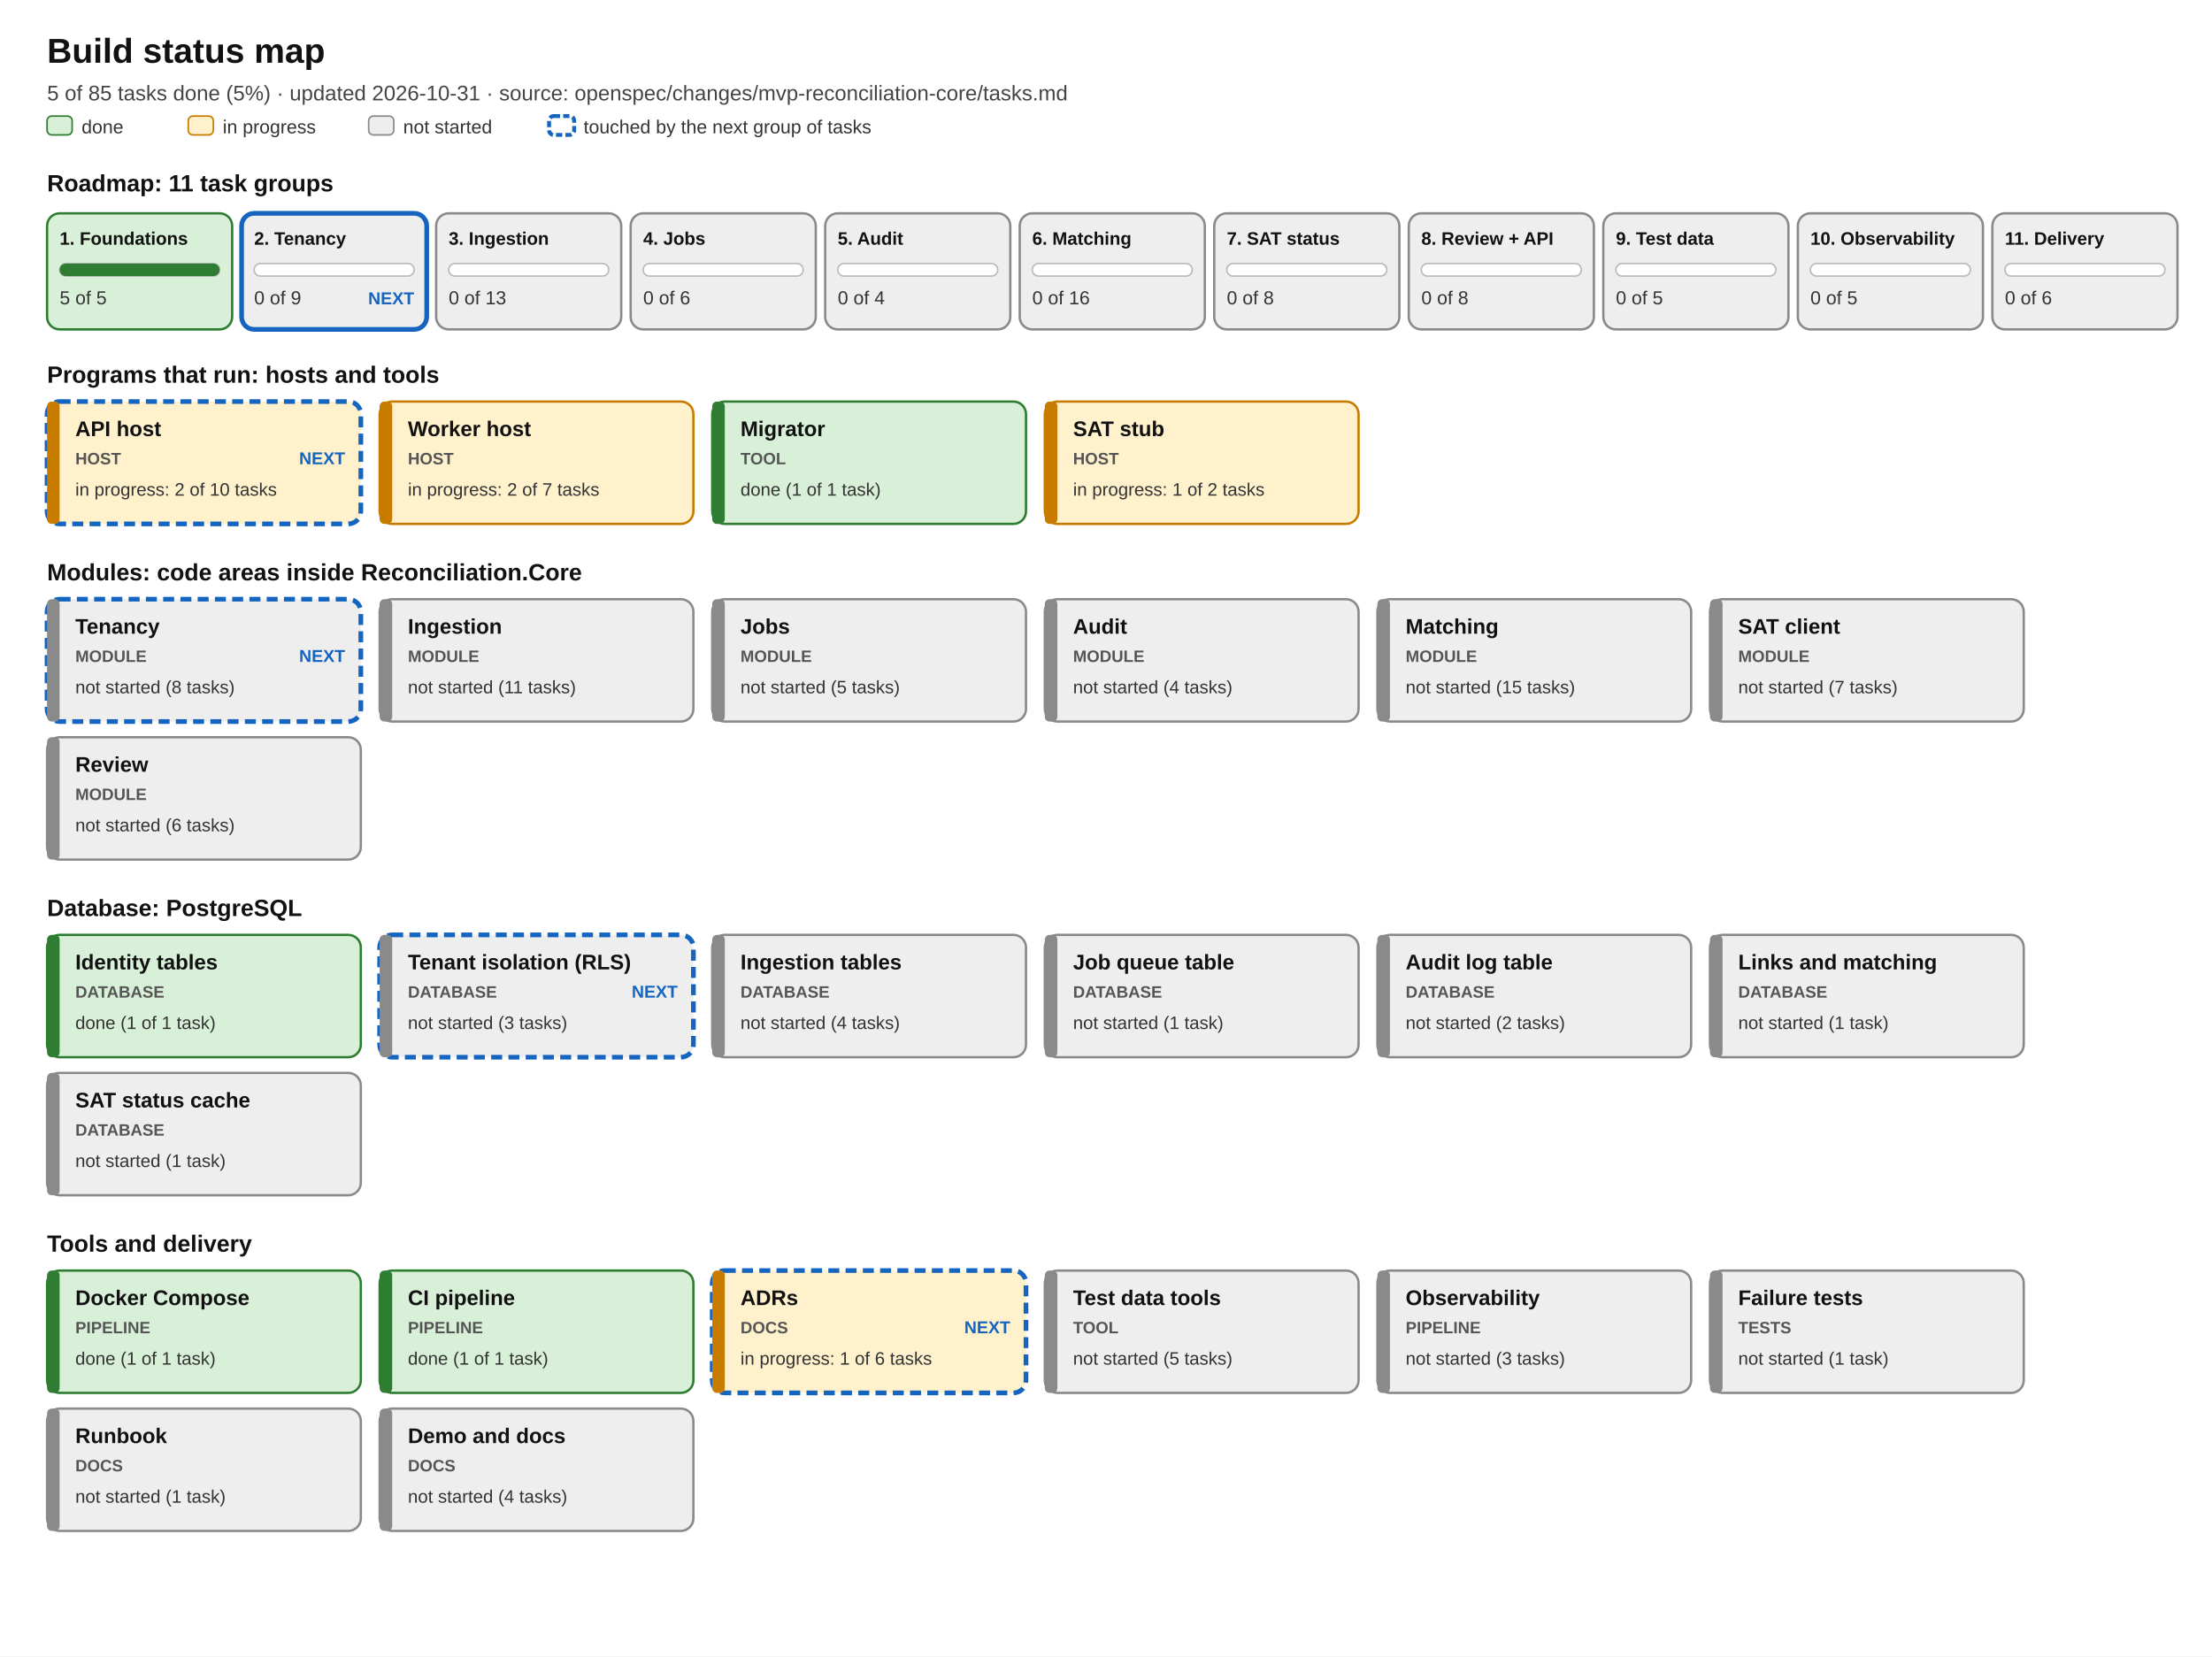
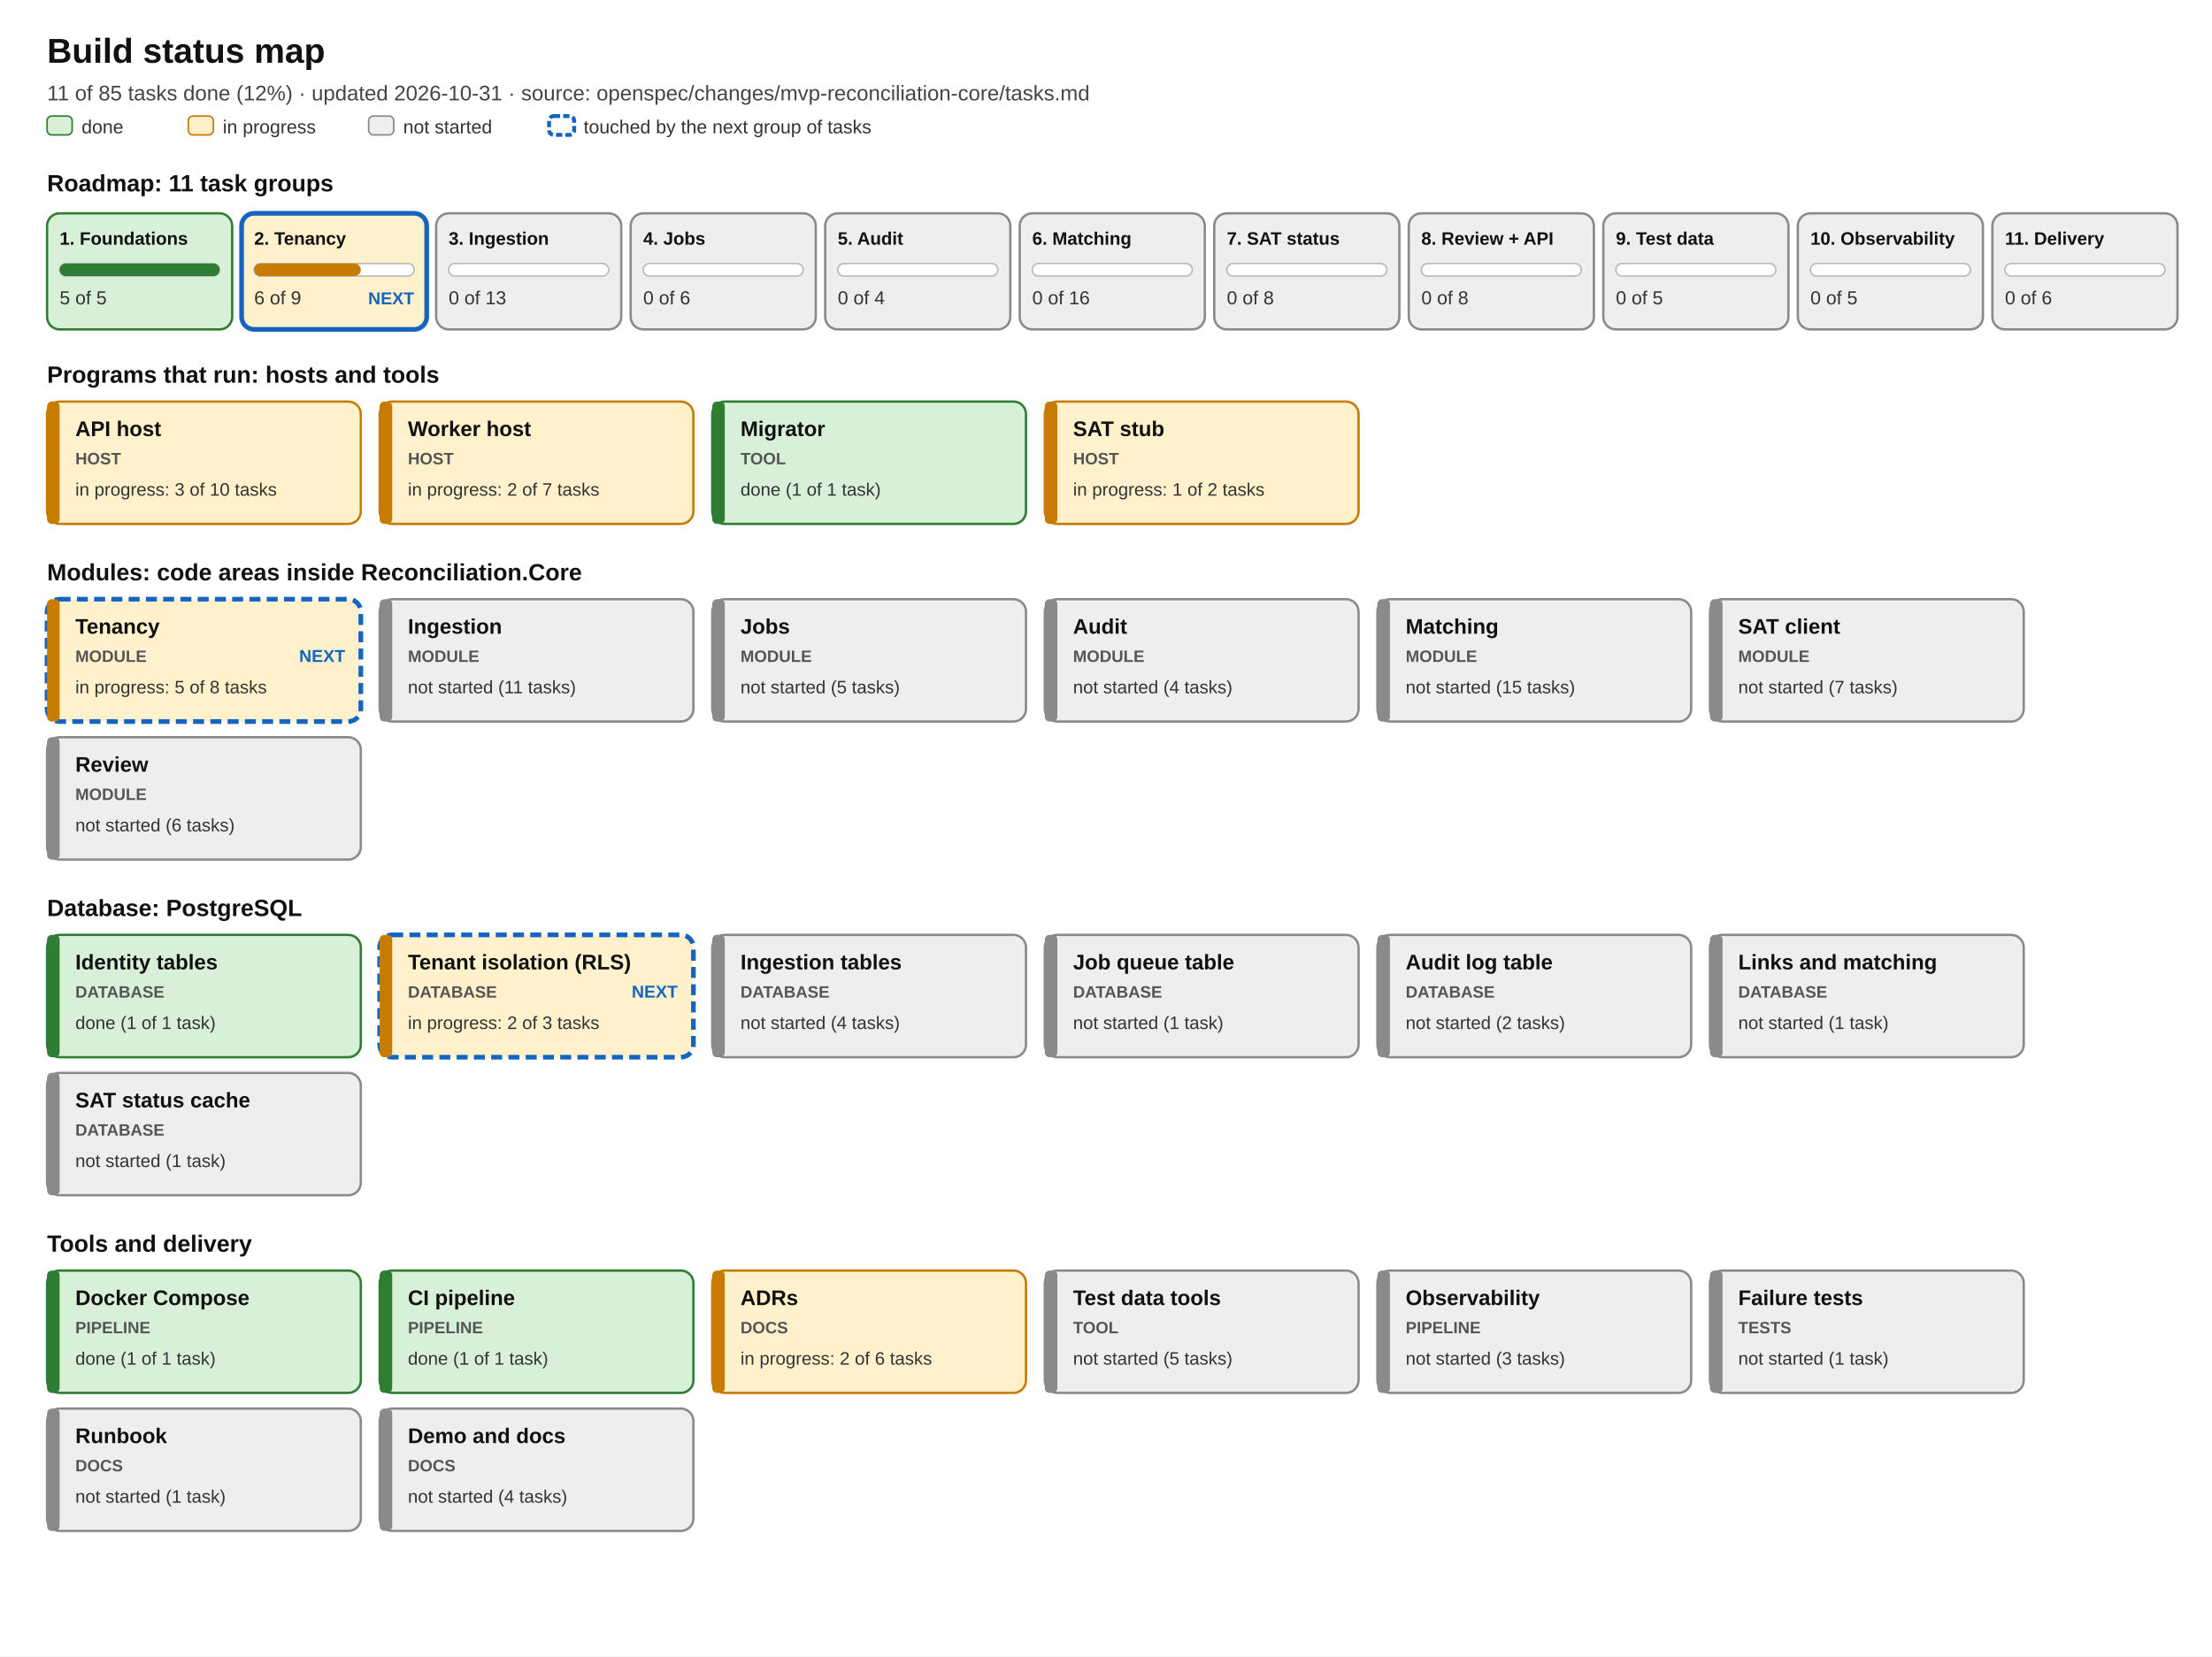
<svg xmlns="http://www.w3.org/2000/svg" width="1410" height="1056" viewBox="0 0 1410 1056" font-family="Liberation Sans, Arial, sans-serif">
  <rect width="1410" height="1056" fill="#fff" />
  <text x="30" y="40" font-size="22" font-weight="bold" fill="#111">Build status map</text>
-   <text x="30" y="64" font-size="13.5" fill="#444">5 of 85 tasks done (5%) · updated 2026-10-31 · source: openspec/changes/mvp-reconciliation-core/tasks.md</text>
+   <text x="30" y="64" font-size="13.5" fill="#444">11 of 85 tasks done (12%) · updated 2026-10-31 · source: openspec/changes/mvp-reconciliation-core/tasks.md</text>
  <rect x="30" y="74" width="16" height="12" rx="3" fill="#d8f0d8" stroke="#2e7d32" />
  <text x="52" y="85" font-size="12" fill="#333">done</text>
  <rect x="120" y="74" width="16" height="12" rx="3" fill="#fff1cc" stroke="#c77c00" />
  <text x="142" y="85" font-size="12" fill="#333">in progress</text>
  <rect x="235" y="74" width="16" height="12" rx="3" fill="#eeeeee" stroke="#8a8a8a" />
  <text x="257" y="85" font-size="12" fill="#333">not started</text>
  <rect x="350" y="74" width="16" height="12" rx="3" fill="#fff" stroke="#1565c0" stroke-width="2.5" stroke-dasharray="4 2" />
  <text x="372" y="85" font-size="12" fill="#333">touched by the next group of tasks</text>
  <text x="30" y="122" font-size="15" font-weight="bold" fill="#111">Roadmap: 11 task groups</text>
  <rect x="30" y="136" width="118" height="74" rx="8" fill="#d8f0d8" stroke-width="1.5" stroke="#2e7d32" />
  <text x="38" y="156" font-size="11.5" font-weight="bold" fill="#111">1. Foundations</text>
  <rect x="38" y="168" width="102" height="8" rx="4" fill="#ffffff" stroke="#bbb" />
  <rect x="38" y="168" width="102.0" height="8" rx="4" fill="#2e7d32" />
  <text x="38" y="194" font-size="12" fill="#333">5 of 5</text>
-   <rect x="154" y="136" width="118" height="74" rx="8" fill="#eeeeee" stroke-width="3" stroke="#1565c0" />
+   <rect x="154" y="136" width="118" height="74" rx="8" fill="#fff1cc" stroke-width="3" stroke="#1565c0" />
  <text x="162" y="156" font-size="11.5" font-weight="bold" fill="#111">2. Tenancy</text>
  <rect x="162" y="168" width="102" height="8" rx="4" fill="#ffffff" stroke="#bbb" />
-   <rect x="162" y="168" width="0.0" height="8" rx="4" fill="#8a8a8a" />
-   <text x="162" y="194" font-size="12" fill="#333">0 of 9</text>
+   <rect x="162" y="168" width="68.0" height="8" rx="4" fill="#c77c00" />
+   <text x="162" y="194" font-size="12" fill="#333">6 of 9</text>
  <text x="264" y="194" text-anchor="end" font-size="11" font-weight="bold" fill="#1565c0">NEXT</text>
  <rect x="278" y="136" width="118" height="74" rx="8" fill="#eeeeee" stroke-width="1.5" stroke="#8a8a8a" />
  <text x="286" y="156" font-size="11.5" font-weight="bold" fill="#111">3. Ingestion</text>
  <rect x="286" y="168" width="102" height="8" rx="4" fill="#ffffff" stroke="#bbb" />
  <rect x="286" y="168" width="0.0" height="8" rx="4" fill="#8a8a8a" />
  <text x="286" y="194" font-size="12" fill="#333">0 of 13</text>
  <rect x="402" y="136" width="118" height="74" rx="8" fill="#eeeeee" stroke-width="1.5" stroke="#8a8a8a" />
  <text x="410" y="156" font-size="11.5" font-weight="bold" fill="#111">4. Jobs</text>
  <rect x="410" y="168" width="102" height="8" rx="4" fill="#ffffff" stroke="#bbb" />
  <rect x="410" y="168" width="0.0" height="8" rx="4" fill="#8a8a8a" />
  <text x="410" y="194" font-size="12" fill="#333">0 of 6</text>
  <rect x="526" y="136" width="118" height="74" rx="8" fill="#eeeeee" stroke-width="1.5" stroke="#8a8a8a" />
  <text x="534" y="156" font-size="11.5" font-weight="bold" fill="#111">5. Audit</text>
  <rect x="534" y="168" width="102" height="8" rx="4" fill="#ffffff" stroke="#bbb" />
  <rect x="534" y="168" width="0.0" height="8" rx="4" fill="#8a8a8a" />
  <text x="534" y="194" font-size="12" fill="#333">0 of 4</text>
  <rect x="650" y="136" width="118" height="74" rx="8" fill="#eeeeee" stroke-width="1.5" stroke="#8a8a8a" />
  <text x="658" y="156" font-size="11.5" font-weight="bold" fill="#111">6. Matching</text>
  <rect x="658" y="168" width="102" height="8" rx="4" fill="#ffffff" stroke="#bbb" />
  <rect x="658" y="168" width="0.0" height="8" rx="4" fill="#8a8a8a" />
  <text x="658" y="194" font-size="12" fill="#333">0 of 16</text>
  <rect x="774" y="136" width="118" height="74" rx="8" fill="#eeeeee" stroke-width="1.5" stroke="#8a8a8a" />
  <text x="782" y="156" font-size="11.5" font-weight="bold" fill="#111">7. SAT status</text>
  <rect x="782" y="168" width="102" height="8" rx="4" fill="#ffffff" stroke="#bbb" />
  <rect x="782" y="168" width="0.0" height="8" rx="4" fill="#8a8a8a" />
  <text x="782" y="194" font-size="12" fill="#333">0 of 8</text>
  <rect x="898" y="136" width="118" height="74" rx="8" fill="#eeeeee" stroke-width="1.5" stroke="#8a8a8a" />
  <text x="906" y="156" font-size="11.5" font-weight="bold" fill="#111">8. Review + API</text>
  <rect x="906" y="168" width="102" height="8" rx="4" fill="#ffffff" stroke="#bbb" />
  <rect x="906" y="168" width="0.0" height="8" rx="4" fill="#8a8a8a" />
  <text x="906" y="194" font-size="12" fill="#333">0 of 8</text>
  <rect x="1022" y="136" width="118" height="74" rx="8" fill="#eeeeee" stroke-width="1.5" stroke="#8a8a8a" />
  <text x="1030" y="156" font-size="11.5" font-weight="bold" fill="#111">9. Test data</text>
  <rect x="1030" y="168" width="102" height="8" rx="4" fill="#ffffff" stroke="#bbb" />
  <rect x="1030" y="168" width="0.0" height="8" rx="4" fill="#8a8a8a" />
  <text x="1030" y="194" font-size="12" fill="#333">0 of 5</text>
  <rect x="1146" y="136" width="118" height="74" rx="8" fill="#eeeeee" stroke-width="1.5" stroke="#8a8a8a" />
  <text x="1154" y="156" font-size="11.5" font-weight="bold" fill="#111">10. Observability</text>
  <rect x="1154" y="168" width="102" height="8" rx="4" fill="#ffffff" stroke="#bbb" />
  <rect x="1154" y="168" width="0.0" height="8" rx="4" fill="#8a8a8a" />
  <text x="1154" y="194" font-size="12" fill="#333">0 of 5</text>
  <rect x="1270" y="136" width="118" height="74" rx="8" fill="#eeeeee" stroke-width="1.5" stroke="#8a8a8a" />
  <text x="1278" y="156" font-size="11.5" font-weight="bold" fill="#111">11. Delivery</text>
  <rect x="1278" y="168" width="102" height="8" rx="4" fill="#ffffff" stroke="#bbb" />
  <rect x="1278" y="168" width="0.0" height="8" rx="4" fill="#8a8a8a" />
  <text x="1278" y="194" font-size="12" fill="#333">0 of 6</text>
  <text x="30" y="244" font-size="15" font-weight="bold" fill="#111">Programs that run: hosts and tools</text>
-   <rect x="30" y="256" width="200" height="78" rx="8" fill="#fff1cc" stroke="#1565c0" stroke-width="3" stroke-dasharray="7 4" />
+   <rect x="30" y="256" width="200" height="78" rx="8" fill="#fff1cc" stroke="#c77c00" stroke-width="1.5" />
  <rect x="30" y="256" width="8" height="78" rx="3" fill="#c77c00" />
  <text x="48" y="278" font-size="13.5" font-weight="bold" fill="#111">API host</text>
  <text x="48" y="296" font-size="10.5" font-weight="bold" fill="#555">HOST</text>
-   <text x="48" y="316" font-size="11.5" fill="#333">in progress: 2 of 10 tasks</text>
-   <text x="220" y="296" text-anchor="end" font-size="11" font-weight="bold" fill="#1565c0">NEXT</text>
+   <text x="48" y="316" font-size="11.5" fill="#333">in progress: 3 of 10 tasks</text>
  <rect x="242" y="256" width="200" height="78" rx="8" fill="#fff1cc" stroke="#c77c00" stroke-width="1.5" />
  <rect x="242" y="256" width="8" height="78" rx="3" fill="#c77c00" />
  <text x="260" y="278" font-size="13.5" font-weight="bold" fill="#111">Worker host</text>
  <text x="260" y="296" font-size="10.5" font-weight="bold" fill="#555">HOST</text>
  <text x="260" y="316" font-size="11.5" fill="#333">in progress: 2 of 7 tasks</text>
  <rect x="454" y="256" width="200" height="78" rx="8" fill="#d8f0d8" stroke="#2e7d32" stroke-width="1.5" />
  <rect x="454" y="256" width="8" height="78" rx="3" fill="#2e7d32" />
  <text x="472" y="278" font-size="13.5" font-weight="bold" fill="#111">Migrator</text>
  <text x="472" y="296" font-size="10.5" font-weight="bold" fill="#555">TOOL</text>
  <text x="472" y="316" font-size="11.5" fill="#333">done (1 of 1 task)</text>
  <rect x="666" y="256" width="200" height="78" rx="8" fill="#fff1cc" stroke="#c77c00" stroke-width="1.5" />
  <rect x="666" y="256" width="8" height="78" rx="3" fill="#c77c00" />
  <text x="684" y="278" font-size="13.5" font-weight="bold" fill="#111">SAT stub</text>
  <text x="684" y="296" font-size="10.5" font-weight="bold" fill="#555">HOST</text>
  <text x="684" y="316" font-size="11.5" fill="#333">in progress: 1 of 2 tasks</text>
  <text x="30" y="370" font-size="15" font-weight="bold" fill="#111">Modules: code areas inside Reconciliation.Core</text>
-   <rect x="30" y="382" width="200" height="78" rx="8" fill="#eeeeee" stroke="#1565c0" stroke-width="3" stroke-dasharray="7 4" />
-   <rect x="30" y="382" width="8" height="78" rx="3" fill="#8a8a8a" />
+   <rect x="30" y="382" width="200" height="78" rx="8" fill="#fff1cc" stroke="#1565c0" stroke-width="3" stroke-dasharray="7 4" />
+   <rect x="30" y="382" width="8" height="78" rx="3" fill="#c77c00" />
  <text x="48" y="404" font-size="13.5" font-weight="bold" fill="#111">Tenancy</text>
  <text x="48" y="422" font-size="10.5" font-weight="bold" fill="#555">MODULE</text>
-   <text x="48" y="442" font-size="11.5" fill="#333">not started (8 tasks)</text>
+   <text x="48" y="442" font-size="11.5" fill="#333">in progress: 5 of 8 tasks</text>
  <text x="220" y="422" text-anchor="end" font-size="11" font-weight="bold" fill="#1565c0">NEXT</text>
  <rect x="242" y="382" width="200" height="78" rx="8" fill="#eeeeee" stroke="#8a8a8a" stroke-width="1.5" />
  <rect x="242" y="382" width="8" height="78" rx="3" fill="#8a8a8a" />
  <text x="260" y="404" font-size="13.5" font-weight="bold" fill="#111">Ingestion</text>
  <text x="260" y="422" font-size="10.5" font-weight="bold" fill="#555">MODULE</text>
  <text x="260" y="442" font-size="11.5" fill="#333">not started (11 tasks)</text>
  <rect x="454" y="382" width="200" height="78" rx="8" fill="#eeeeee" stroke="#8a8a8a" stroke-width="1.5" />
  <rect x="454" y="382" width="8" height="78" rx="3" fill="#8a8a8a" />
  <text x="472" y="404" font-size="13.5" font-weight="bold" fill="#111">Jobs</text>
  <text x="472" y="422" font-size="10.5" font-weight="bold" fill="#555">MODULE</text>
  <text x="472" y="442" font-size="11.5" fill="#333">not started (5 tasks)</text>
  <rect x="666" y="382" width="200" height="78" rx="8" fill="#eeeeee" stroke="#8a8a8a" stroke-width="1.5" />
  <rect x="666" y="382" width="8" height="78" rx="3" fill="#8a8a8a" />
  <text x="684" y="404" font-size="13.5" font-weight="bold" fill="#111">Audit</text>
  <text x="684" y="422" font-size="10.5" font-weight="bold" fill="#555">MODULE</text>
  <text x="684" y="442" font-size="11.5" fill="#333">not started (4 tasks)</text>
  <rect x="878" y="382" width="200" height="78" rx="8" fill="#eeeeee" stroke="#8a8a8a" stroke-width="1.5" />
  <rect x="878" y="382" width="8" height="78" rx="3" fill="#8a8a8a" />
  <text x="896" y="404" font-size="13.5" font-weight="bold" fill="#111">Matching</text>
  <text x="896" y="422" font-size="10.5" font-weight="bold" fill="#555">MODULE</text>
  <text x="896" y="442" font-size="11.5" fill="#333">not started (15 tasks)</text>
  <rect x="1090" y="382" width="200" height="78" rx="8" fill="#eeeeee" stroke="#8a8a8a" stroke-width="1.5" />
  <rect x="1090" y="382" width="8" height="78" rx="3" fill="#8a8a8a" />
  <text x="1108" y="404" font-size="13.5" font-weight="bold" fill="#111">SAT client</text>
  <text x="1108" y="422" font-size="10.5" font-weight="bold" fill="#555">MODULE</text>
  <text x="1108" y="442" font-size="11.5" fill="#333">not started (7 tasks)</text>
  <rect x="30" y="470" width="200" height="78" rx="8" fill="#eeeeee" stroke="#8a8a8a" stroke-width="1.5" />
  <rect x="30" y="470" width="8" height="78" rx="3" fill="#8a8a8a" />
  <text x="48" y="492" font-size="13.5" font-weight="bold" fill="#111">Review</text>
  <text x="48" y="510" font-size="10.5" font-weight="bold" fill="#555">MODULE</text>
  <text x="48" y="530" font-size="11.5" fill="#333">not started (6 tasks)</text>
  <text x="30" y="584" font-size="15" font-weight="bold" fill="#111">Database: PostgreSQL</text>
  <rect x="30" y="596" width="200" height="78" rx="8" fill="#d8f0d8" stroke="#2e7d32" stroke-width="1.5" />
  <rect x="30" y="596" width="8" height="78" rx="3" fill="#2e7d32" />
  <text x="48" y="618" font-size="13.5" font-weight="bold" fill="#111">Identity tables</text>
  <text x="48" y="636" font-size="10.5" font-weight="bold" fill="#555">DATABASE</text>
  <text x="48" y="656" font-size="11.5" fill="#333">done (1 of 1 task)</text>
-   <rect x="242" y="596" width="200" height="78" rx="8" fill="#eeeeee" stroke="#1565c0" stroke-width="3" stroke-dasharray="7 4" />
-   <rect x="242" y="596" width="8" height="78" rx="3" fill="#8a8a8a" />
+   <rect x="242" y="596" width="200" height="78" rx="8" fill="#fff1cc" stroke="#1565c0" stroke-width="3" stroke-dasharray="7 4" />
+   <rect x="242" y="596" width="8" height="78" rx="3" fill="#c77c00" />
  <text x="260" y="618" font-size="13.5" font-weight="bold" fill="#111">Tenant isolation (RLS)</text>
  <text x="260" y="636" font-size="10.5" font-weight="bold" fill="#555">DATABASE</text>
-   <text x="260" y="656" font-size="11.5" fill="#333">not started (3 tasks)</text>
+   <text x="260" y="656" font-size="11.5" fill="#333">in progress: 2 of 3 tasks</text>
  <text x="432" y="636" text-anchor="end" font-size="11" font-weight="bold" fill="#1565c0">NEXT</text>
  <rect x="454" y="596" width="200" height="78" rx="8" fill="#eeeeee" stroke="#8a8a8a" stroke-width="1.5" />
  <rect x="454" y="596" width="8" height="78" rx="3" fill="#8a8a8a" />
  <text x="472" y="618" font-size="13.5" font-weight="bold" fill="#111">Ingestion tables</text>
  <text x="472" y="636" font-size="10.5" font-weight="bold" fill="#555">DATABASE</text>
  <text x="472" y="656" font-size="11.5" fill="#333">not started (4 tasks)</text>
  <rect x="666" y="596" width="200" height="78" rx="8" fill="#eeeeee" stroke="#8a8a8a" stroke-width="1.5" />
  <rect x="666" y="596" width="8" height="78" rx="3" fill="#8a8a8a" />
  <text x="684" y="618" font-size="13.5" font-weight="bold" fill="#111">Job queue table</text>
  <text x="684" y="636" font-size="10.5" font-weight="bold" fill="#555">DATABASE</text>
  <text x="684" y="656" font-size="11.5" fill="#333">not started (1 task)</text>
  <rect x="878" y="596" width="200" height="78" rx="8" fill="#eeeeee" stroke="#8a8a8a" stroke-width="1.5" />
  <rect x="878" y="596" width="8" height="78" rx="3" fill="#8a8a8a" />
  <text x="896" y="618" font-size="13.5" font-weight="bold" fill="#111">Audit log table</text>
  <text x="896" y="636" font-size="10.5" font-weight="bold" fill="#555">DATABASE</text>
  <text x="896" y="656" font-size="11.5" fill="#333">not started (2 tasks)</text>
  <rect x="1090" y="596" width="200" height="78" rx="8" fill="#eeeeee" stroke="#8a8a8a" stroke-width="1.5" />
  <rect x="1090" y="596" width="8" height="78" rx="3" fill="#8a8a8a" />
  <text x="1108" y="618" font-size="13.5" font-weight="bold" fill="#111">Links and matching</text>
  <text x="1108" y="636" font-size="10.5" font-weight="bold" fill="#555">DATABASE</text>
  <text x="1108" y="656" font-size="11.5" fill="#333">not started (1 task)</text>
  <rect x="30" y="684" width="200" height="78" rx="8" fill="#eeeeee" stroke="#8a8a8a" stroke-width="1.5" />
  <rect x="30" y="684" width="8" height="78" rx="3" fill="#8a8a8a" />
  <text x="48" y="706" font-size="13.5" font-weight="bold" fill="#111">SAT status cache</text>
  <text x="48" y="724" font-size="10.5" font-weight="bold" fill="#555">DATABASE</text>
  <text x="48" y="744" font-size="11.5" fill="#333">not started (1 task)</text>
  <text x="30" y="798" font-size="15" font-weight="bold" fill="#111">Tools and delivery</text>
  <rect x="30" y="810" width="200" height="78" rx="8" fill="#d8f0d8" stroke="#2e7d32" stroke-width="1.5" />
  <rect x="30" y="810" width="8" height="78" rx="3" fill="#2e7d32" />
  <text x="48" y="832" font-size="13.5" font-weight="bold" fill="#111">Docker Compose</text>
  <text x="48" y="850" font-size="10.5" font-weight="bold" fill="#555">PIPELINE</text>
  <text x="48" y="870" font-size="11.5" fill="#333">done (1 of 1 task)</text>
  <rect x="242" y="810" width="200" height="78" rx="8" fill="#d8f0d8" stroke="#2e7d32" stroke-width="1.5" />
  <rect x="242" y="810" width="8" height="78" rx="3" fill="#2e7d32" />
  <text x="260" y="832" font-size="13.5" font-weight="bold" fill="#111">CI pipeline</text>
  <text x="260" y="850" font-size="10.5" font-weight="bold" fill="#555">PIPELINE</text>
  <text x="260" y="870" font-size="11.5" fill="#333">done (1 of 1 task)</text>
-   <rect x="454" y="810" width="200" height="78" rx="8" fill="#fff1cc" stroke="#1565c0" stroke-width="3" stroke-dasharray="7 4" />
+   <rect x="454" y="810" width="200" height="78" rx="8" fill="#fff1cc" stroke="#c77c00" stroke-width="1.5" />
  <rect x="454" y="810" width="8" height="78" rx="3" fill="#c77c00" />
  <text x="472" y="832" font-size="13.5" font-weight="bold" fill="#111">ADRs</text>
  <text x="472" y="850" font-size="10.5" font-weight="bold" fill="#555">DOCS</text>
-   <text x="472" y="870" font-size="11.5" fill="#333">in progress: 1 of 6 tasks</text>
-   <text x="644" y="850" text-anchor="end" font-size="11" font-weight="bold" fill="#1565c0">NEXT</text>
+   <text x="472" y="870" font-size="11.5" fill="#333">in progress: 2 of 6 tasks</text>
  <rect x="666" y="810" width="200" height="78" rx="8" fill="#eeeeee" stroke="#8a8a8a" stroke-width="1.5" />
  <rect x="666" y="810" width="8" height="78" rx="3" fill="#8a8a8a" />
  <text x="684" y="832" font-size="13.5" font-weight="bold" fill="#111">Test data tools</text>
  <text x="684" y="850" font-size="10.5" font-weight="bold" fill="#555">TOOL</text>
  <text x="684" y="870" font-size="11.5" fill="#333">not started (5 tasks)</text>
  <rect x="878" y="810" width="200" height="78" rx="8" fill="#eeeeee" stroke="#8a8a8a" stroke-width="1.5" />
  <rect x="878" y="810" width="8" height="78" rx="3" fill="#8a8a8a" />
  <text x="896" y="832" font-size="13.5" font-weight="bold" fill="#111">Observability</text>
  <text x="896" y="850" font-size="10.5" font-weight="bold" fill="#555">PIPELINE</text>
  <text x="896" y="870" font-size="11.5" fill="#333">not started (3 tasks)</text>
  <rect x="1090" y="810" width="200" height="78" rx="8" fill="#eeeeee" stroke="#8a8a8a" stroke-width="1.5" />
  <rect x="1090" y="810" width="8" height="78" rx="3" fill="#8a8a8a" />
  <text x="1108" y="832" font-size="13.5" font-weight="bold" fill="#111">Failure tests</text>
  <text x="1108" y="850" font-size="10.5" font-weight="bold" fill="#555">TESTS</text>
  <text x="1108" y="870" font-size="11.5" fill="#333">not started (1 task)</text>
  <rect x="30" y="898" width="200" height="78" rx="8" fill="#eeeeee" stroke="#8a8a8a" stroke-width="1.5" />
  <rect x="30" y="898" width="8" height="78" rx="3" fill="#8a8a8a" />
  <text x="48" y="920" font-size="13.5" font-weight="bold" fill="#111">Runbook</text>
  <text x="48" y="938" font-size="10.5" font-weight="bold" fill="#555">DOCS</text>
  <text x="48" y="958" font-size="11.5" fill="#333">not started (1 task)</text>
  <rect x="242" y="898" width="200" height="78" rx="8" fill="#eeeeee" stroke="#8a8a8a" stroke-width="1.5" />
  <rect x="242" y="898" width="8" height="78" rx="3" fill="#8a8a8a" />
  <text x="260" y="920" font-size="13.5" font-weight="bold" fill="#111">Demo and docs</text>
  <text x="260" y="938" font-size="10.5" font-weight="bold" fill="#555">DOCS</text>
  <text x="260" y="958" font-size="11.5" fill="#333">not started (4 tasks)</text>
</svg>
